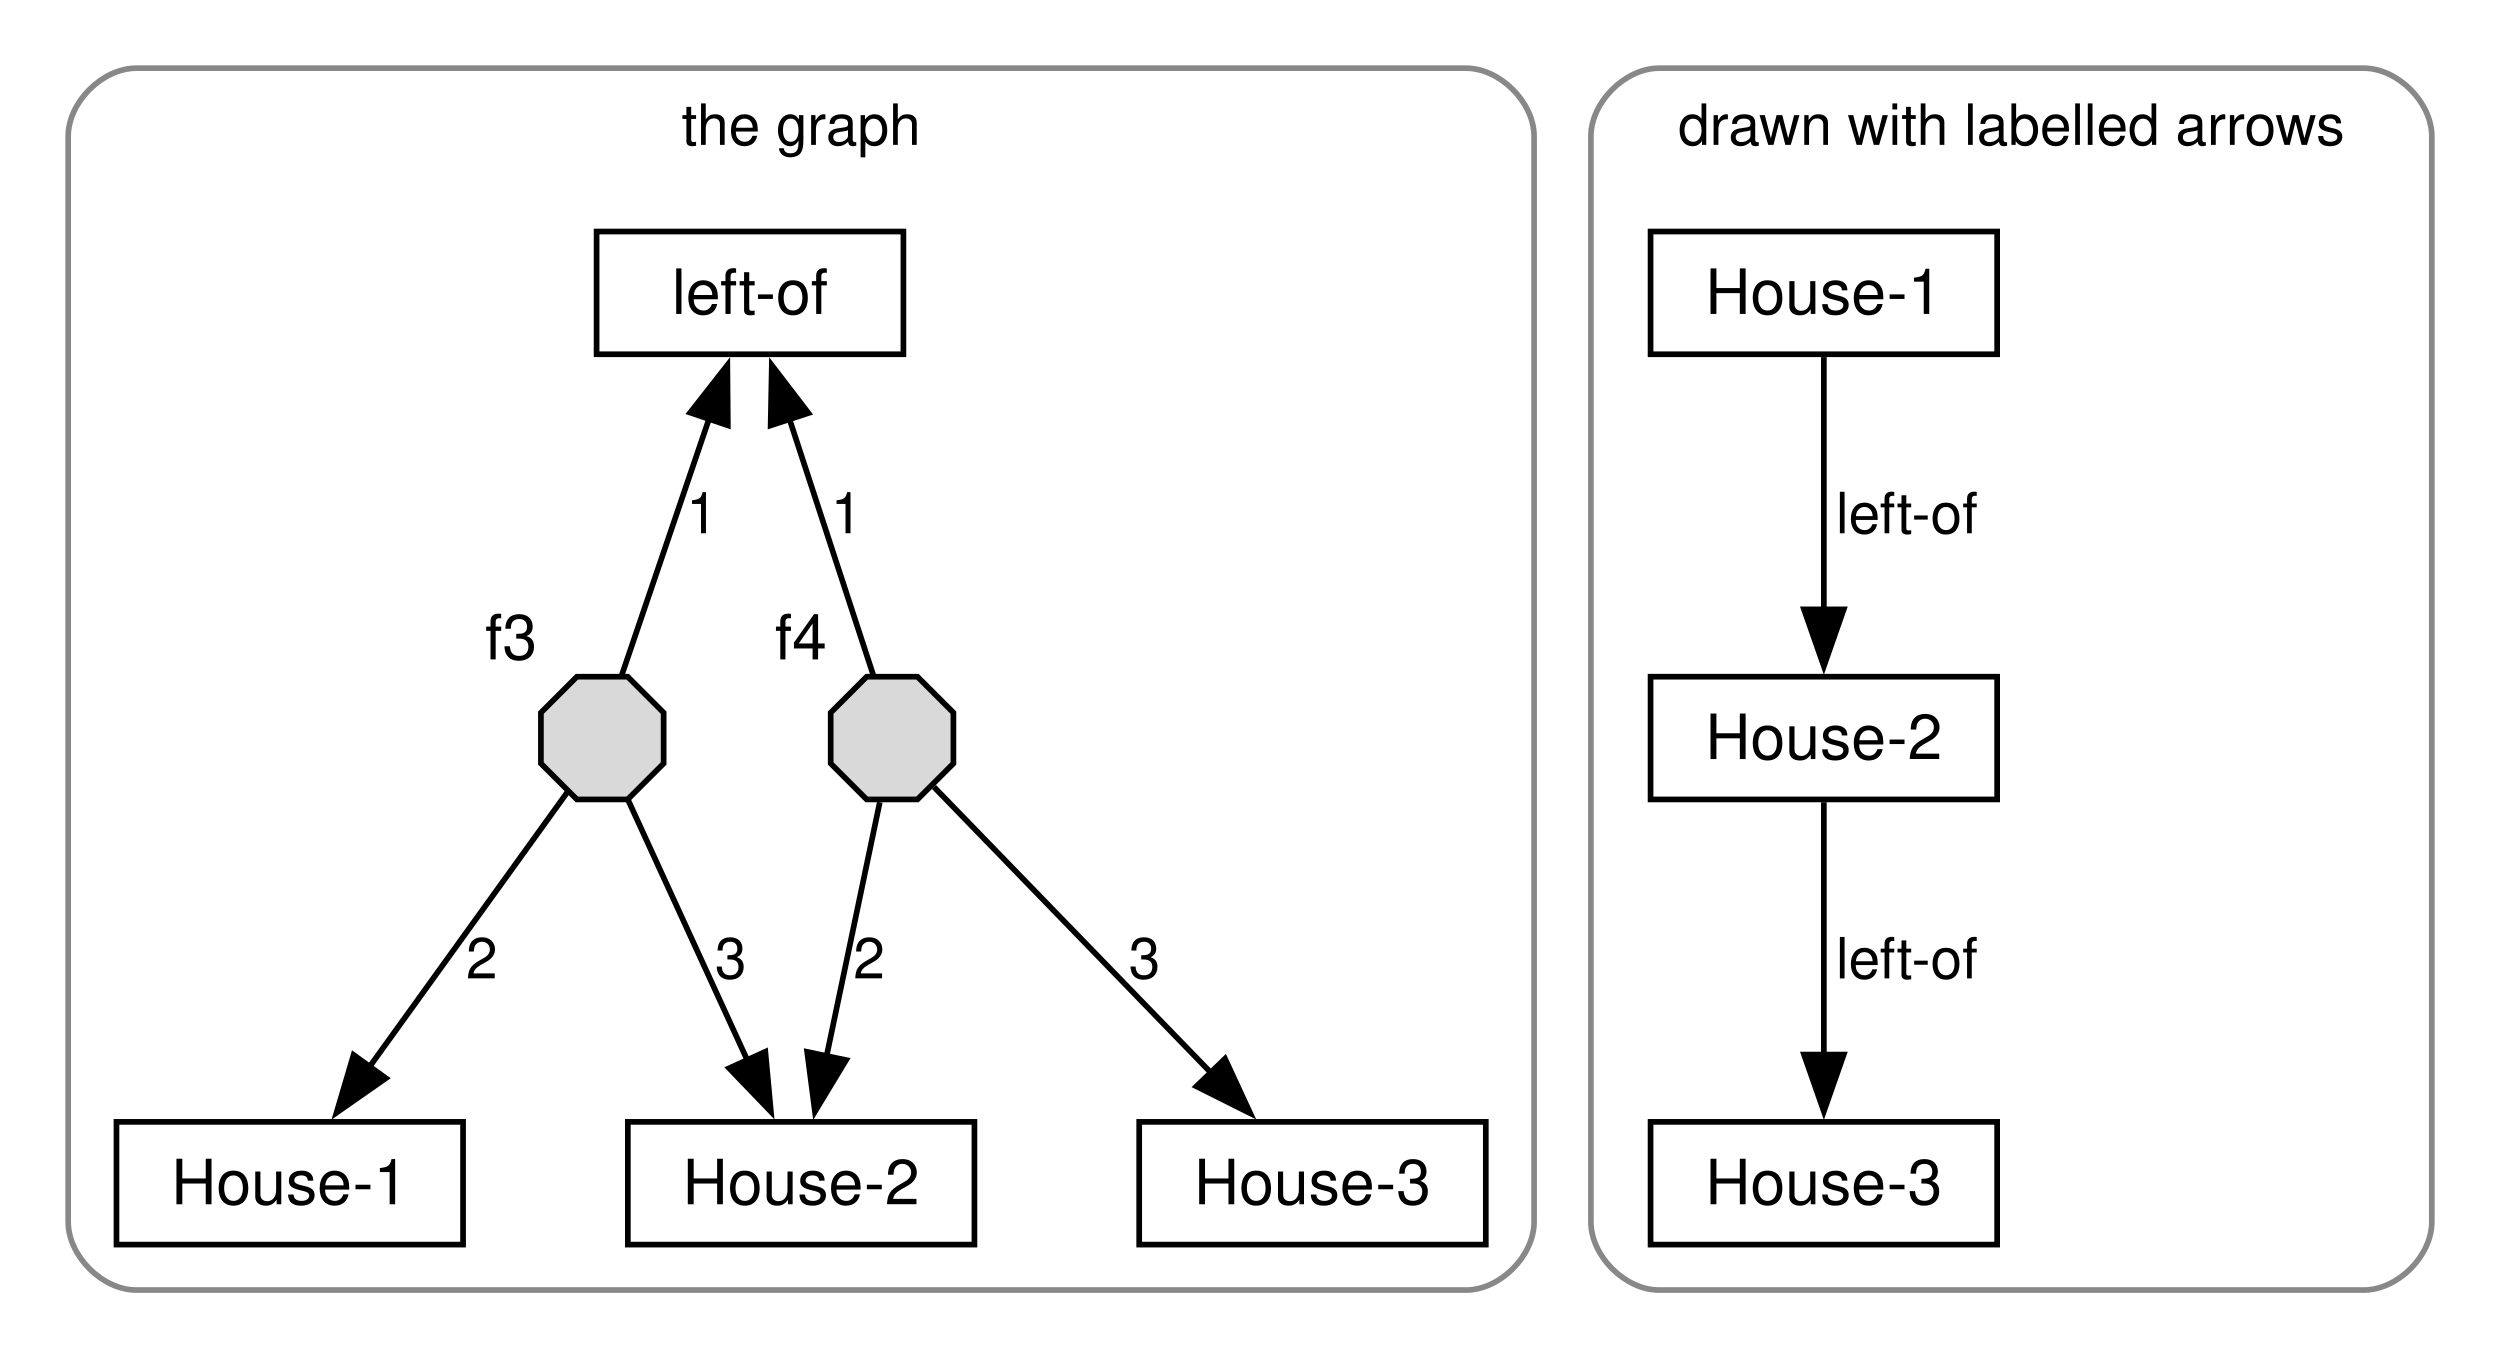
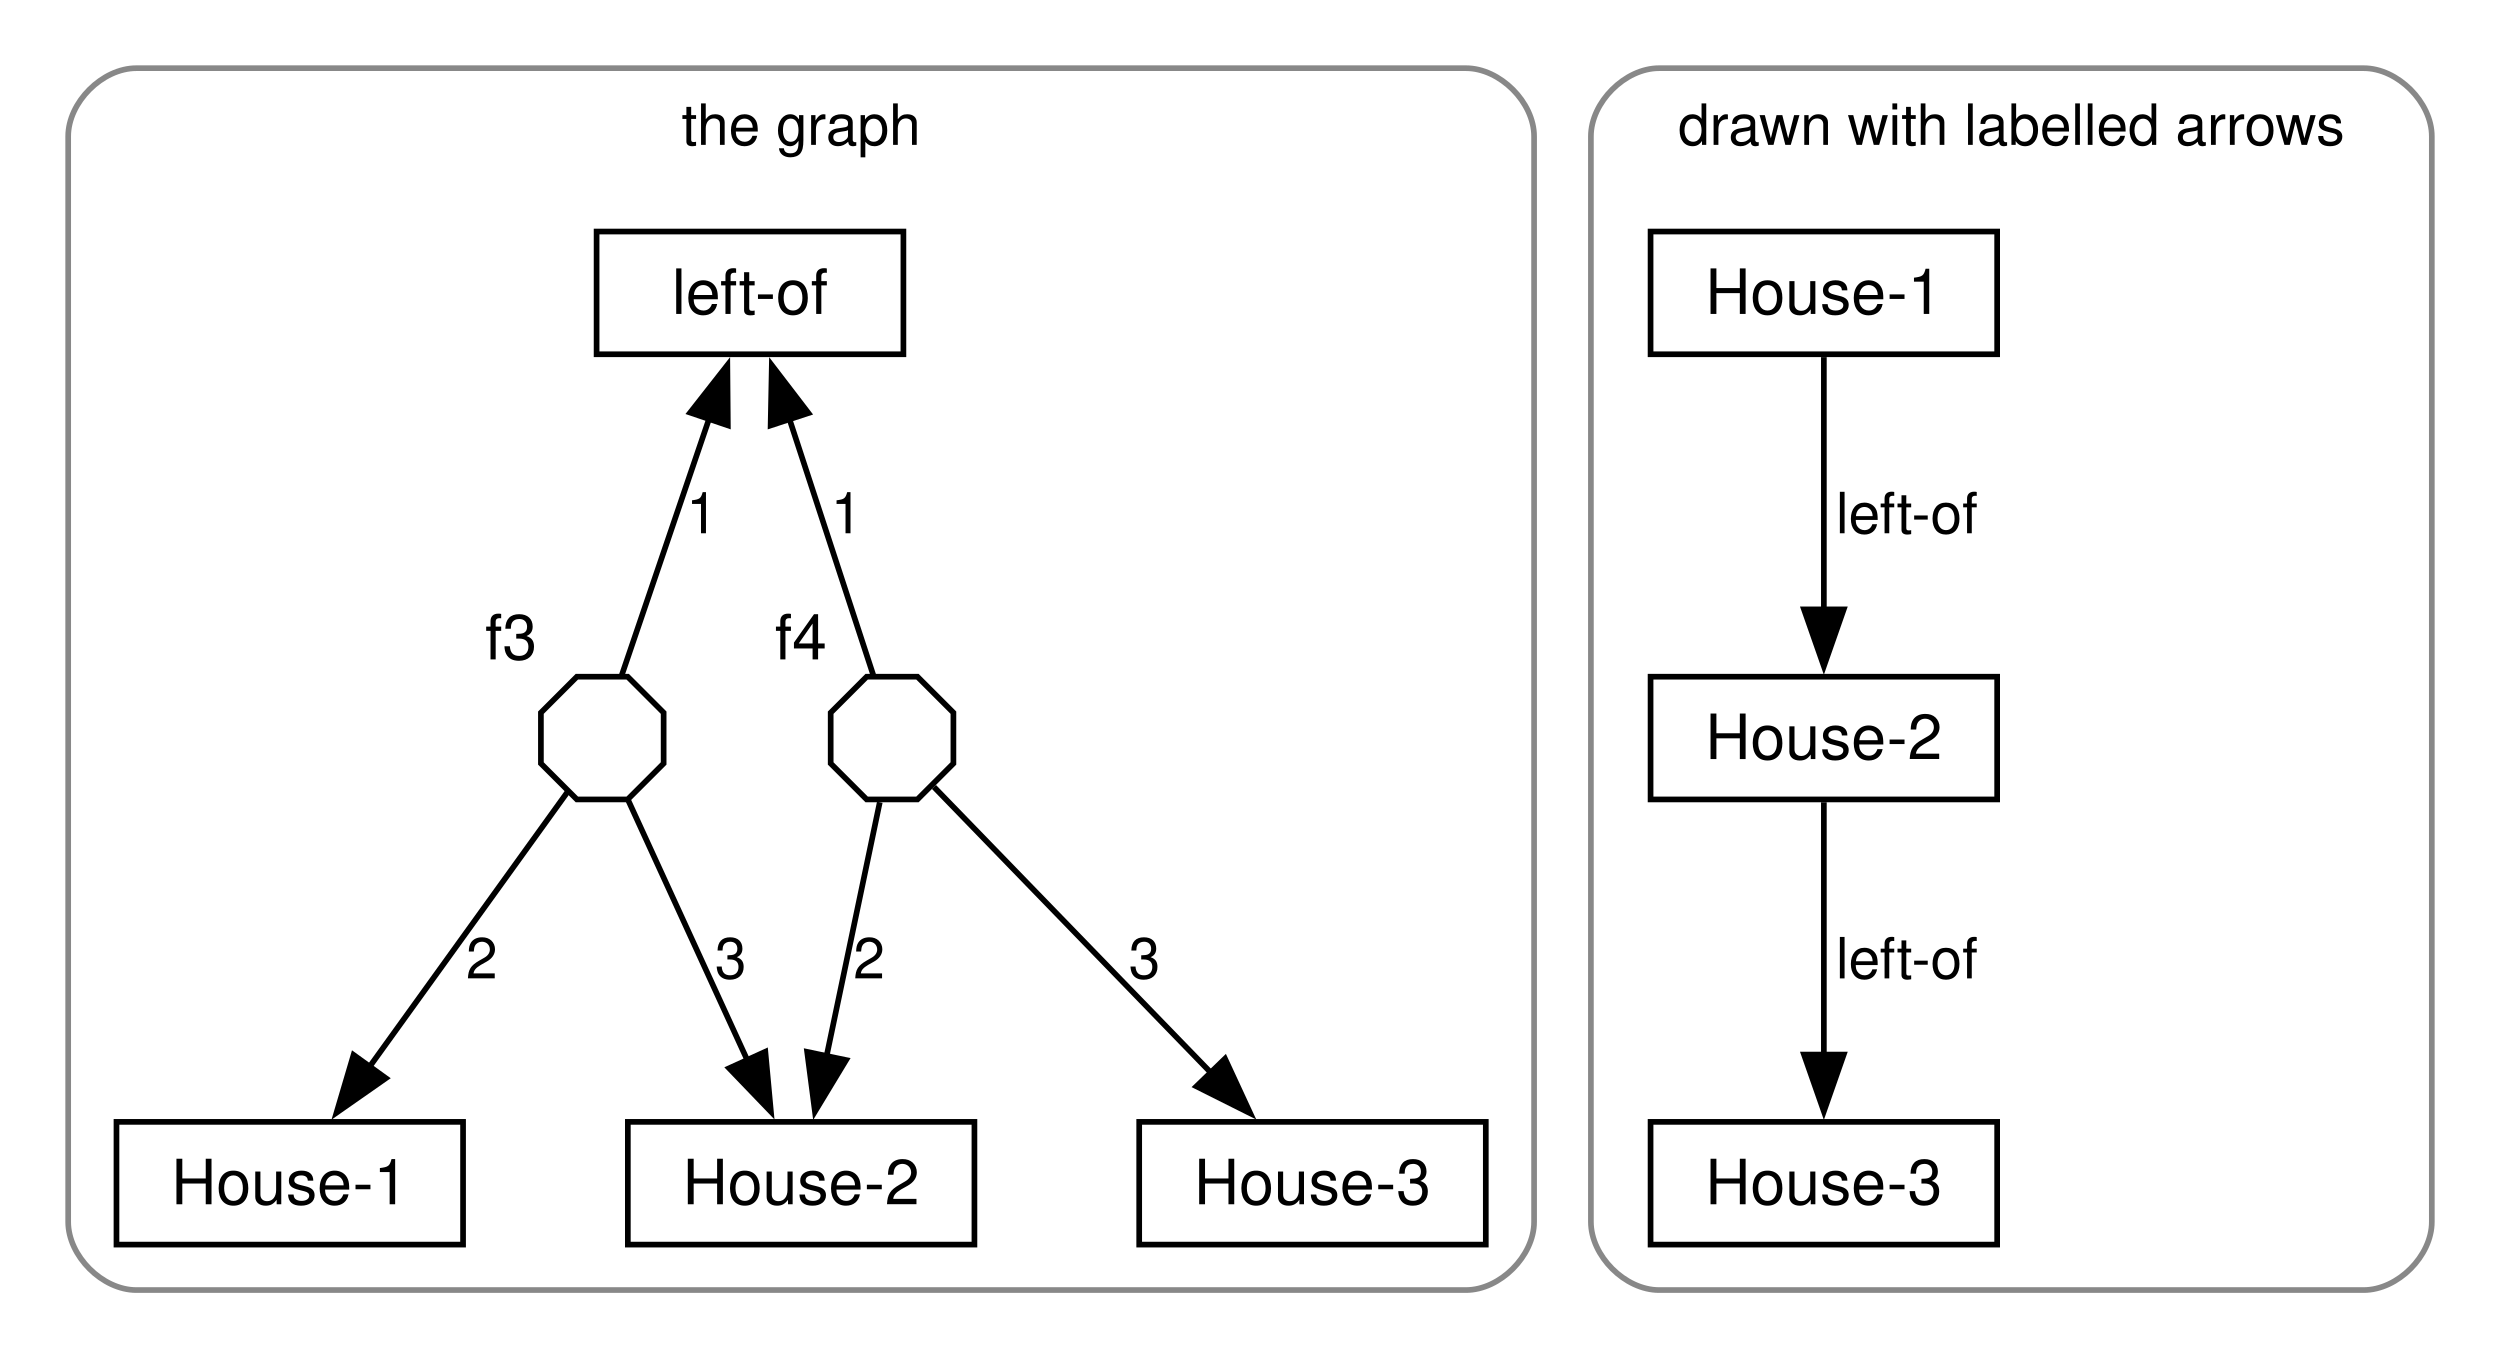
<svg xmlns="http://www.w3.org/2000/svg" width="440pt" height="239pt" viewBox="0.00 0.00 440.00 239.00">
  <g id="graph0" class="graph" transform="scale(1 1) rotate(0) translate(4 235.05)">
    <polygon fill="white" stroke="none" points="-4,4 -4,-235.05 436,-235.05 436,4 -4,4" />
    <g id="clust1" class="cluster">
      <path fill="none" stroke="#888888" d="M20,-8C20,-8 254,-8 254,-8 260,-8 266,-14 266,-20 266,-20 266,-211.05 266,-211.05 266,-217.05 260,-223.05 254,-223.05 254,-223.05 20,-223.05 20,-223.05 14,-223.05 8,-217.05 8,-211.05 8,-211.05 8,-20 8,-20 8,-14 14,-8 20,-8" />
      <text xml:space="preserve" text-anchor="middle" x="137" y="-209.55" font-family="Helvetica,sans-Serif" font-size="10.00">the graph</text>
    </g>
    <g id="clust2" class="cluster">
      <path fill="none" stroke="#888888" d="M288,-8C288,-8 412,-8 412,-8 418,-8 424,-14 424,-20 424,-20 424,-211.05 424,-211.05 424,-217.05 418,-223.05 412,-223.05 412,-223.05 288,-223.05 288,-223.05 282,-223.05 276,-217.05 276,-211.05 276,-211.05 276,-20 276,-20 276,-14 282,-8 288,-8" />
      <text xml:space="preserve" text-anchor="middle" x="350" y="-209.55" font-family="Helvetica,sans-Serif" font-size="10.00">drawn with labelled arrows</text>
    </g>
    <g id="node1" class="node">
      <polygon fill="none" stroke="black" points="155,-194.3 101,-194.3 101,-172.7 155,-172.7 155,-194.3" />
      <text xml:space="preserve" text-anchor="middle" x="128" y="-179.8" font-family="Helvetica,sans-Serif" font-size="11.00">left-of</text>
    </g>
    <g id="node5" class="node">
-       <polygon fill="#d9d9d9" stroke="black" points="112.8,-100.68 112.8,-109.62 106.47,-115.95 97.53,-115.95 91.2,-109.62 91.2,-100.68 97.53,-94.35 106.47,-94.35 112.8,-100.68" />
+       <polygon fill="none" stroke="black" points="112.8,-100.68 112.8,-109.62 106.47,-115.95 97.53,-115.95 91.2,-109.62 91.2,-100.68 97.53,-94.35 106.47,-94.35 112.8,-100.68" />
      <text xml:space="preserve" text-anchor="middle" x="85.95" y="-119" font-family="Helvetica,sans-Serif" font-size="11.00">f3</text>
    </g>
    <g id="edge1" class="edge">
      <path fill="none" stroke="black" d="M120.87,-161.55C115.85,-146.82 109.36,-127.78 105.45,-116.28" />
      <polygon fill="black" stroke="black" points="117.47,-162.43 124.01,-170.77 124.1,-160.18 117.47,-162.43" />
      <text xml:space="preserve" text-anchor="middle" x="119.56" y="-141.2" font-family="Helvetica,sans-Serif" font-size="10.00">1</text>
    </g>
    <g id="node6" class="node">
-       <polygon fill="#d9d9d9" stroke="black" points="163.8,-100.68 163.8,-109.62 157.47,-115.95 148.53,-115.95 142.2,-109.62 142.2,-100.68 148.53,-94.35 157.47,-94.35 163.8,-100.68" />
+       <polygon fill="none" stroke="black" points="163.8,-100.68 163.8,-109.62 157.47,-115.95 148.53,-115.95 142.2,-109.62 142.2,-100.68 148.53,-94.35 157.47,-94.35 163.8,-100.68" />
      <text xml:space="preserve" text-anchor="middle" x="136.95" y="-119" font-family="Helvetica,sans-Serif" font-size="11.00">f4</text>
    </g>
    <g id="edge4" class="edge">
      <path fill="none" stroke="black" d="M134.86,-161.55C139.68,-146.82 145.92,-127.78 149.68,-116.28" />
      <polygon fill="black" stroke="black" points="131.63,-160.17 131.84,-170.76 138.28,-162.35 131.63,-160.17" />
      <text xml:space="preserve" text-anchor="middle" x="145" y="-141.2" font-family="Helvetica,sans-Serif" font-size="10.00">1</text>
    </g>
    <g id="node2" class="node">
      <polygon fill="none" stroke="black" points="77.5,-37.6 16.5,-37.6 16.5,-16 77.5,-16 77.5,-37.6" />
      <text xml:space="preserve" text-anchor="middle" x="47" y="-23.1" font-family="Helvetica,sans-Serif" font-size="11.00">House-1</text>
    </g>
    <g id="node3" class="node">
      <polygon fill="none" stroke="black" points="167.5,-37.6 106.5,-37.6 106.5,-16 167.5,-16 167.5,-37.6" />
      <text xml:space="preserve" text-anchor="middle" x="137" y="-23.1" font-family="Helvetica,sans-Serif" font-size="11.00">House-2</text>
    </g>
    <g id="node4" class="node">
      <polygon fill="none" stroke="black" points="257.5,-37.6 196.5,-37.6 196.5,-16 257.5,-16 257.5,-37.6" />
      <text xml:space="preserve" text-anchor="middle" x="227" y="-23.1" font-family="Helvetica,sans-Serif" font-size="11.00">House-3</text>
    </g>
    <g id="edge2" class="edge">
      <path fill="none" stroke="black" d="M95.9,-95.69C87.55,-84.09 72.31,-62.93 61.05,-47.31" />
      <polygon fill="black" stroke="black" points="63.91,-45.29 55.23,-39.22 58.23,-49.38 63.91,-45.29" />
      <text xml:space="preserve" text-anchor="middle" x="80.79" y="-62.85" font-family="Helvetica,sans-Serif" font-size="10.00">2</text>
    </g>
    <g id="edge3" class="edge">
      <path fill="none" stroke="black" d="M106.58,-94.17C111.89,-82.57 120.8,-63.14 127.61,-48.28" />
      <polygon fill="black" stroke="black" points="130.7,-49.95 131.68,-39.4 124.33,-47.04 130.7,-49.95" />
      <text xml:space="preserve" text-anchor="middle" x="124.6" y="-62.85" font-family="Helvetica,sans-Serif" font-size="10.00">3</text>
    </g>
    <g id="edge5" class="edge">
      <path fill="none" stroke="black" d="M150.84,-93.85C148.44,-82.41 144.5,-63.6 141.44,-48.98" />
      <polygon fill="black" stroke="black" points="144.91,-48.48 139.43,-39.42 138.06,-49.92 144.91,-48.48" />
      <text xml:space="preserve" text-anchor="middle" x="148.96" y="-62.85" font-family="Helvetica,sans-Serif" font-size="10.00">2</text>
    </g>
    <g id="edge6" class="edge">
      <path fill="none" stroke="black" d="M160.37,-96.55C171.66,-84.9 193.57,-62.29 209.18,-46.19" />
      <polygon fill="black" stroke="black" points="211.6,-48.72 216.05,-39.1 206.57,-43.85 211.6,-48.72" />
      <text xml:space="preserve" text-anchor="middle" x="197.43" y="-62.85" font-family="Helvetica,sans-Serif" font-size="10.00">3</text>
    </g>
    <g id="node7" class="node">
      <polygon fill="none" stroke="black" points="347.5,-194.3 286.5,-194.3 286.5,-172.7 347.5,-172.7 347.5,-194.3" />
      <text xml:space="preserve" text-anchor="middle" x="317" y="-179.8" font-family="Helvetica,sans-Serif" font-size="11.00">House-1</text>
    </g>
    <g id="node8" class="node">
      <polygon fill="none" stroke="black" points="347.5,-115.95 286.5,-115.95 286.5,-94.35 347.5,-94.35 347.5,-115.95" />
      <text xml:space="preserve" text-anchor="middle" x="317" y="-101.45" font-family="Helvetica,sans-Serif" font-size="11.00">House-2</text>
    </g>
    <g id="edge7" class="edge">
      <path fill="none" stroke="black" d="M317,-172.2C317,-160.87 317,-142.33 317,-127.77" />
      <polygon fill="black" stroke="black" points="320.5,-127.8 317,-117.8 313.5,-127.8 320.5,-127.8" />
      <text xml:space="preserve" text-anchor="middle" x="331.62" y="-141.2" font-family="Helvetica,sans-Serif" font-size="10.00">left-of</text>
    </g>
    <g id="node9" class="node">
      <polygon fill="none" stroke="black" points="347.5,-37.6 286.5,-37.6 286.5,-16 347.5,-16 347.5,-37.6" />
      <text xml:space="preserve" text-anchor="middle" x="317" y="-23.1" font-family="Helvetica,sans-Serif" font-size="11.00">House-3</text>
    </g>
    <g id="edge8" class="edge">
      <path fill="none" stroke="black" d="M317,-93.85C317,-82.52 317,-63.98 317,-49.42" />
      <polygon fill="black" stroke="black" points="320.5,-49.45 317,-39.45 313.5,-49.45 320.5,-49.45" />
      <text xml:space="preserve" text-anchor="middle" x="331.62" y="-62.85" font-family="Helvetica,sans-Serif" font-size="10.00">left-of</text>
    </g>
  </g>
</svg>
